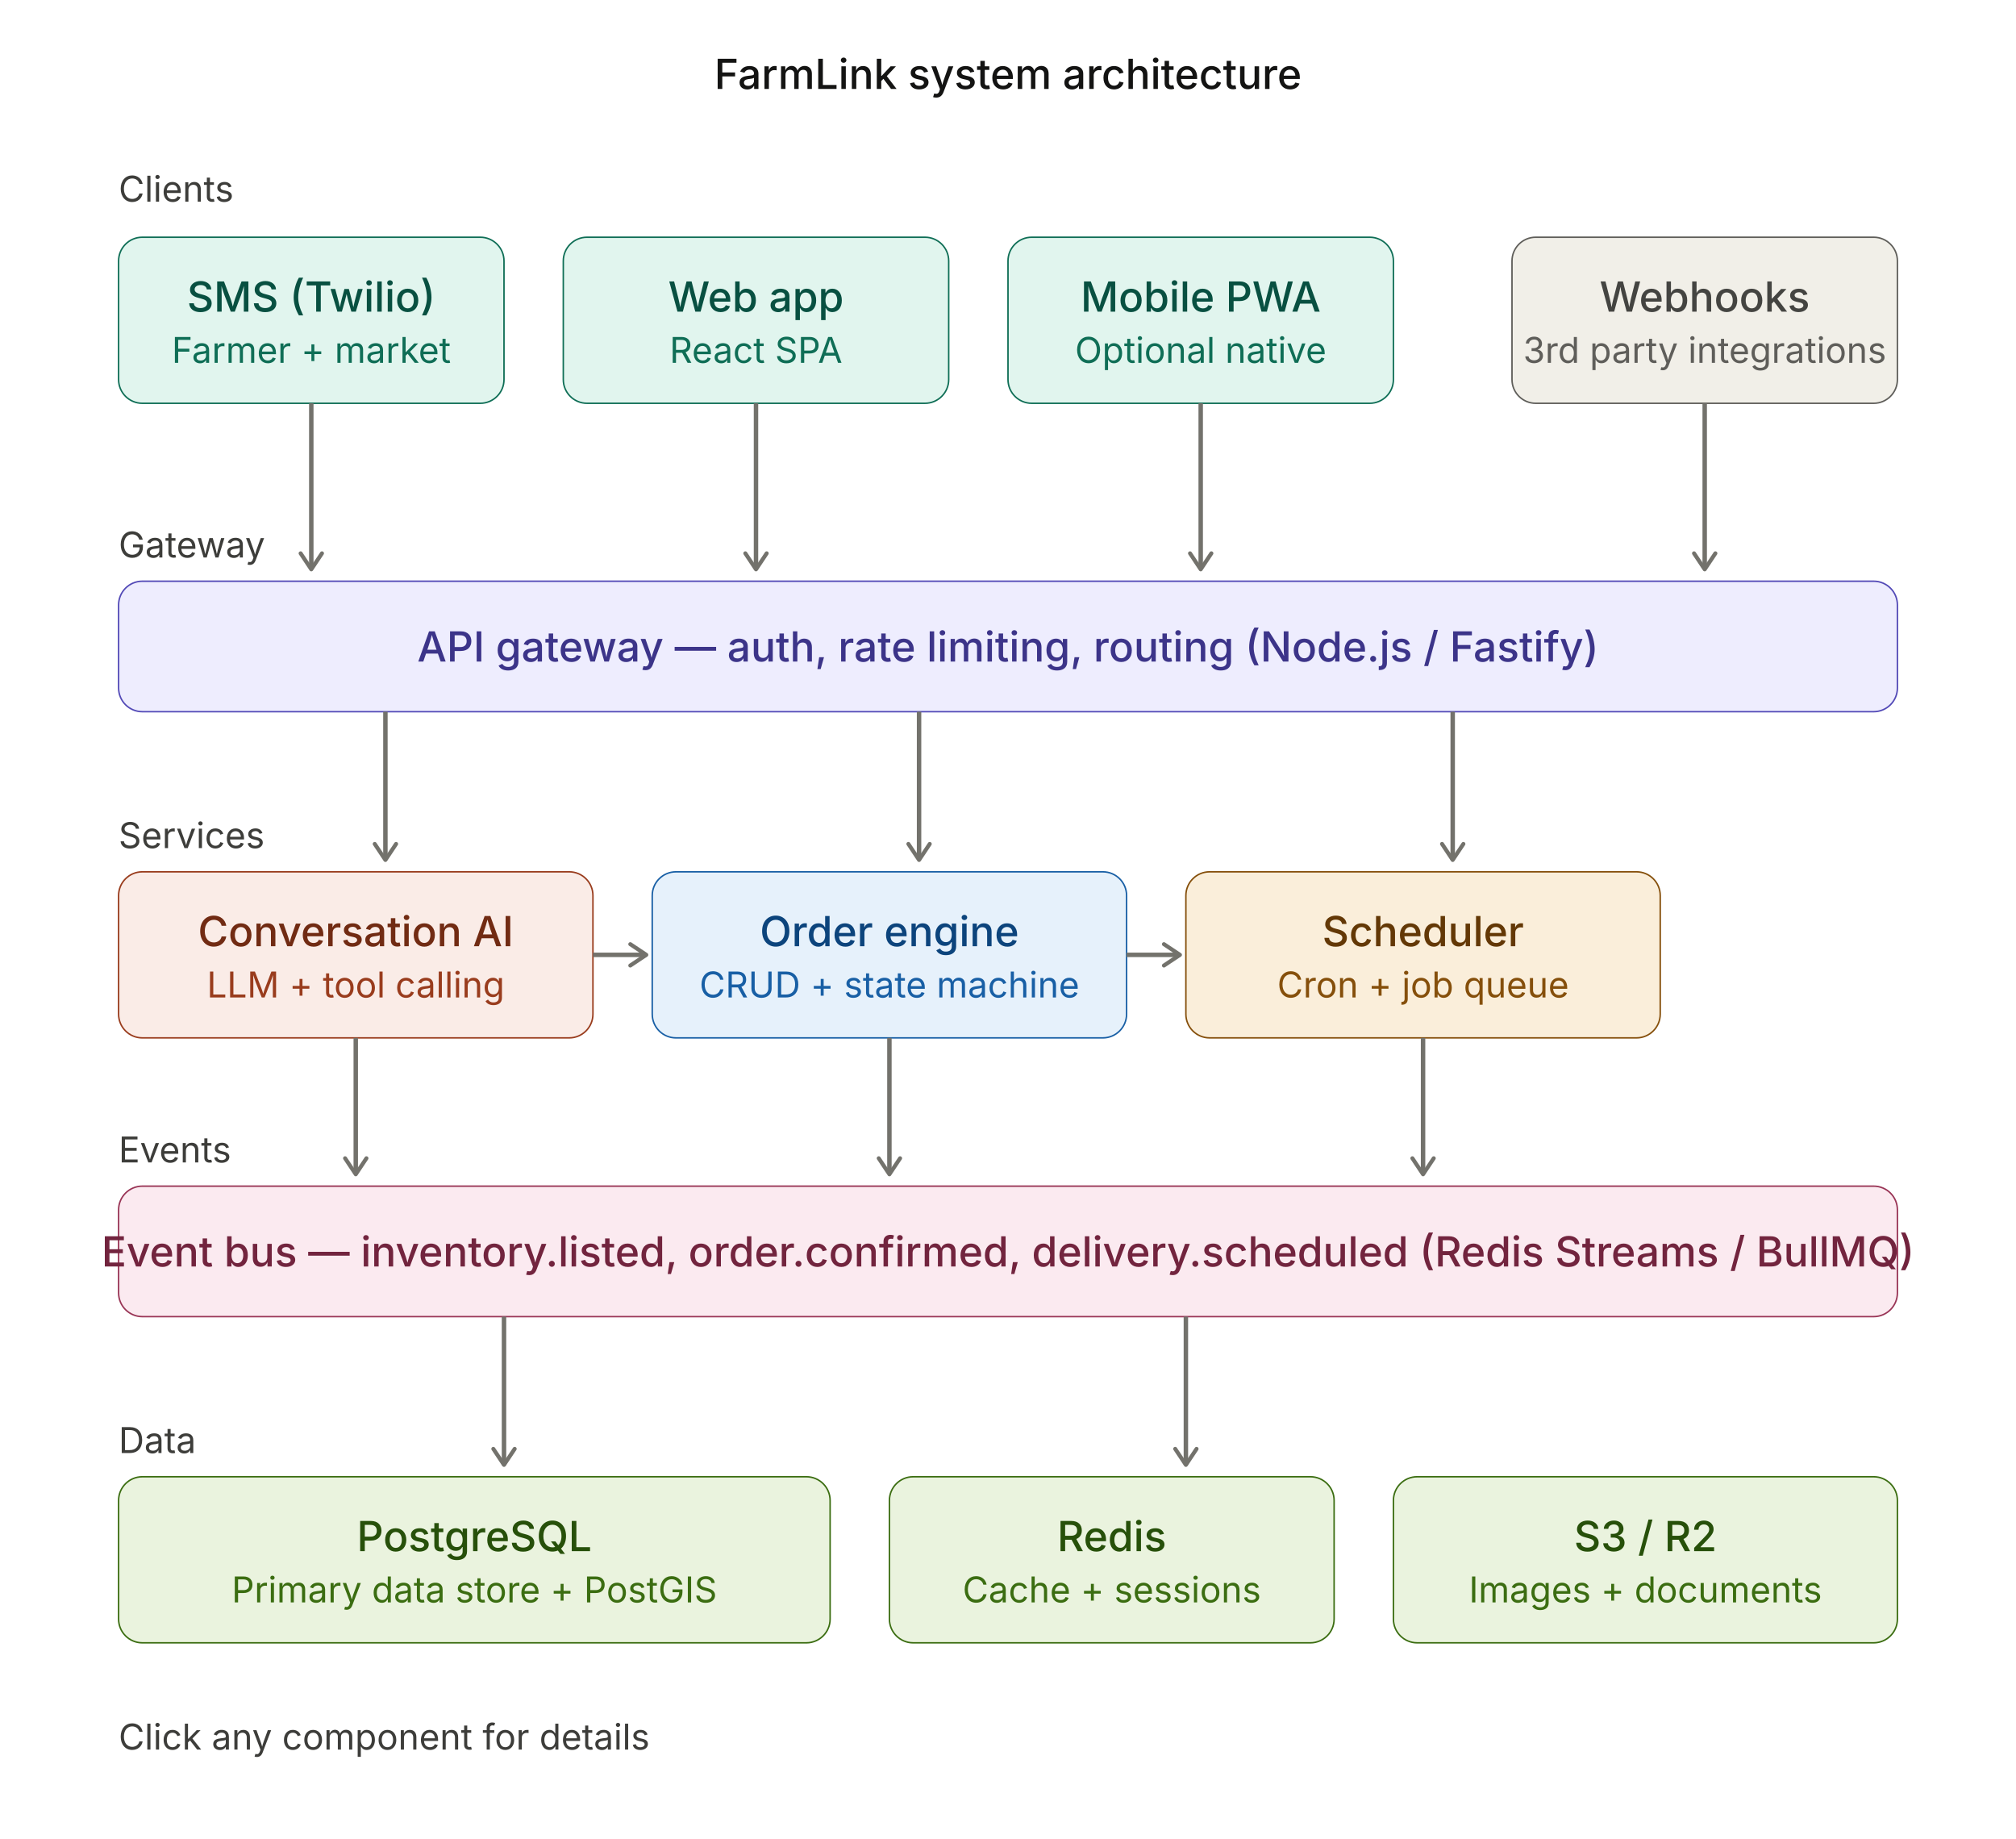
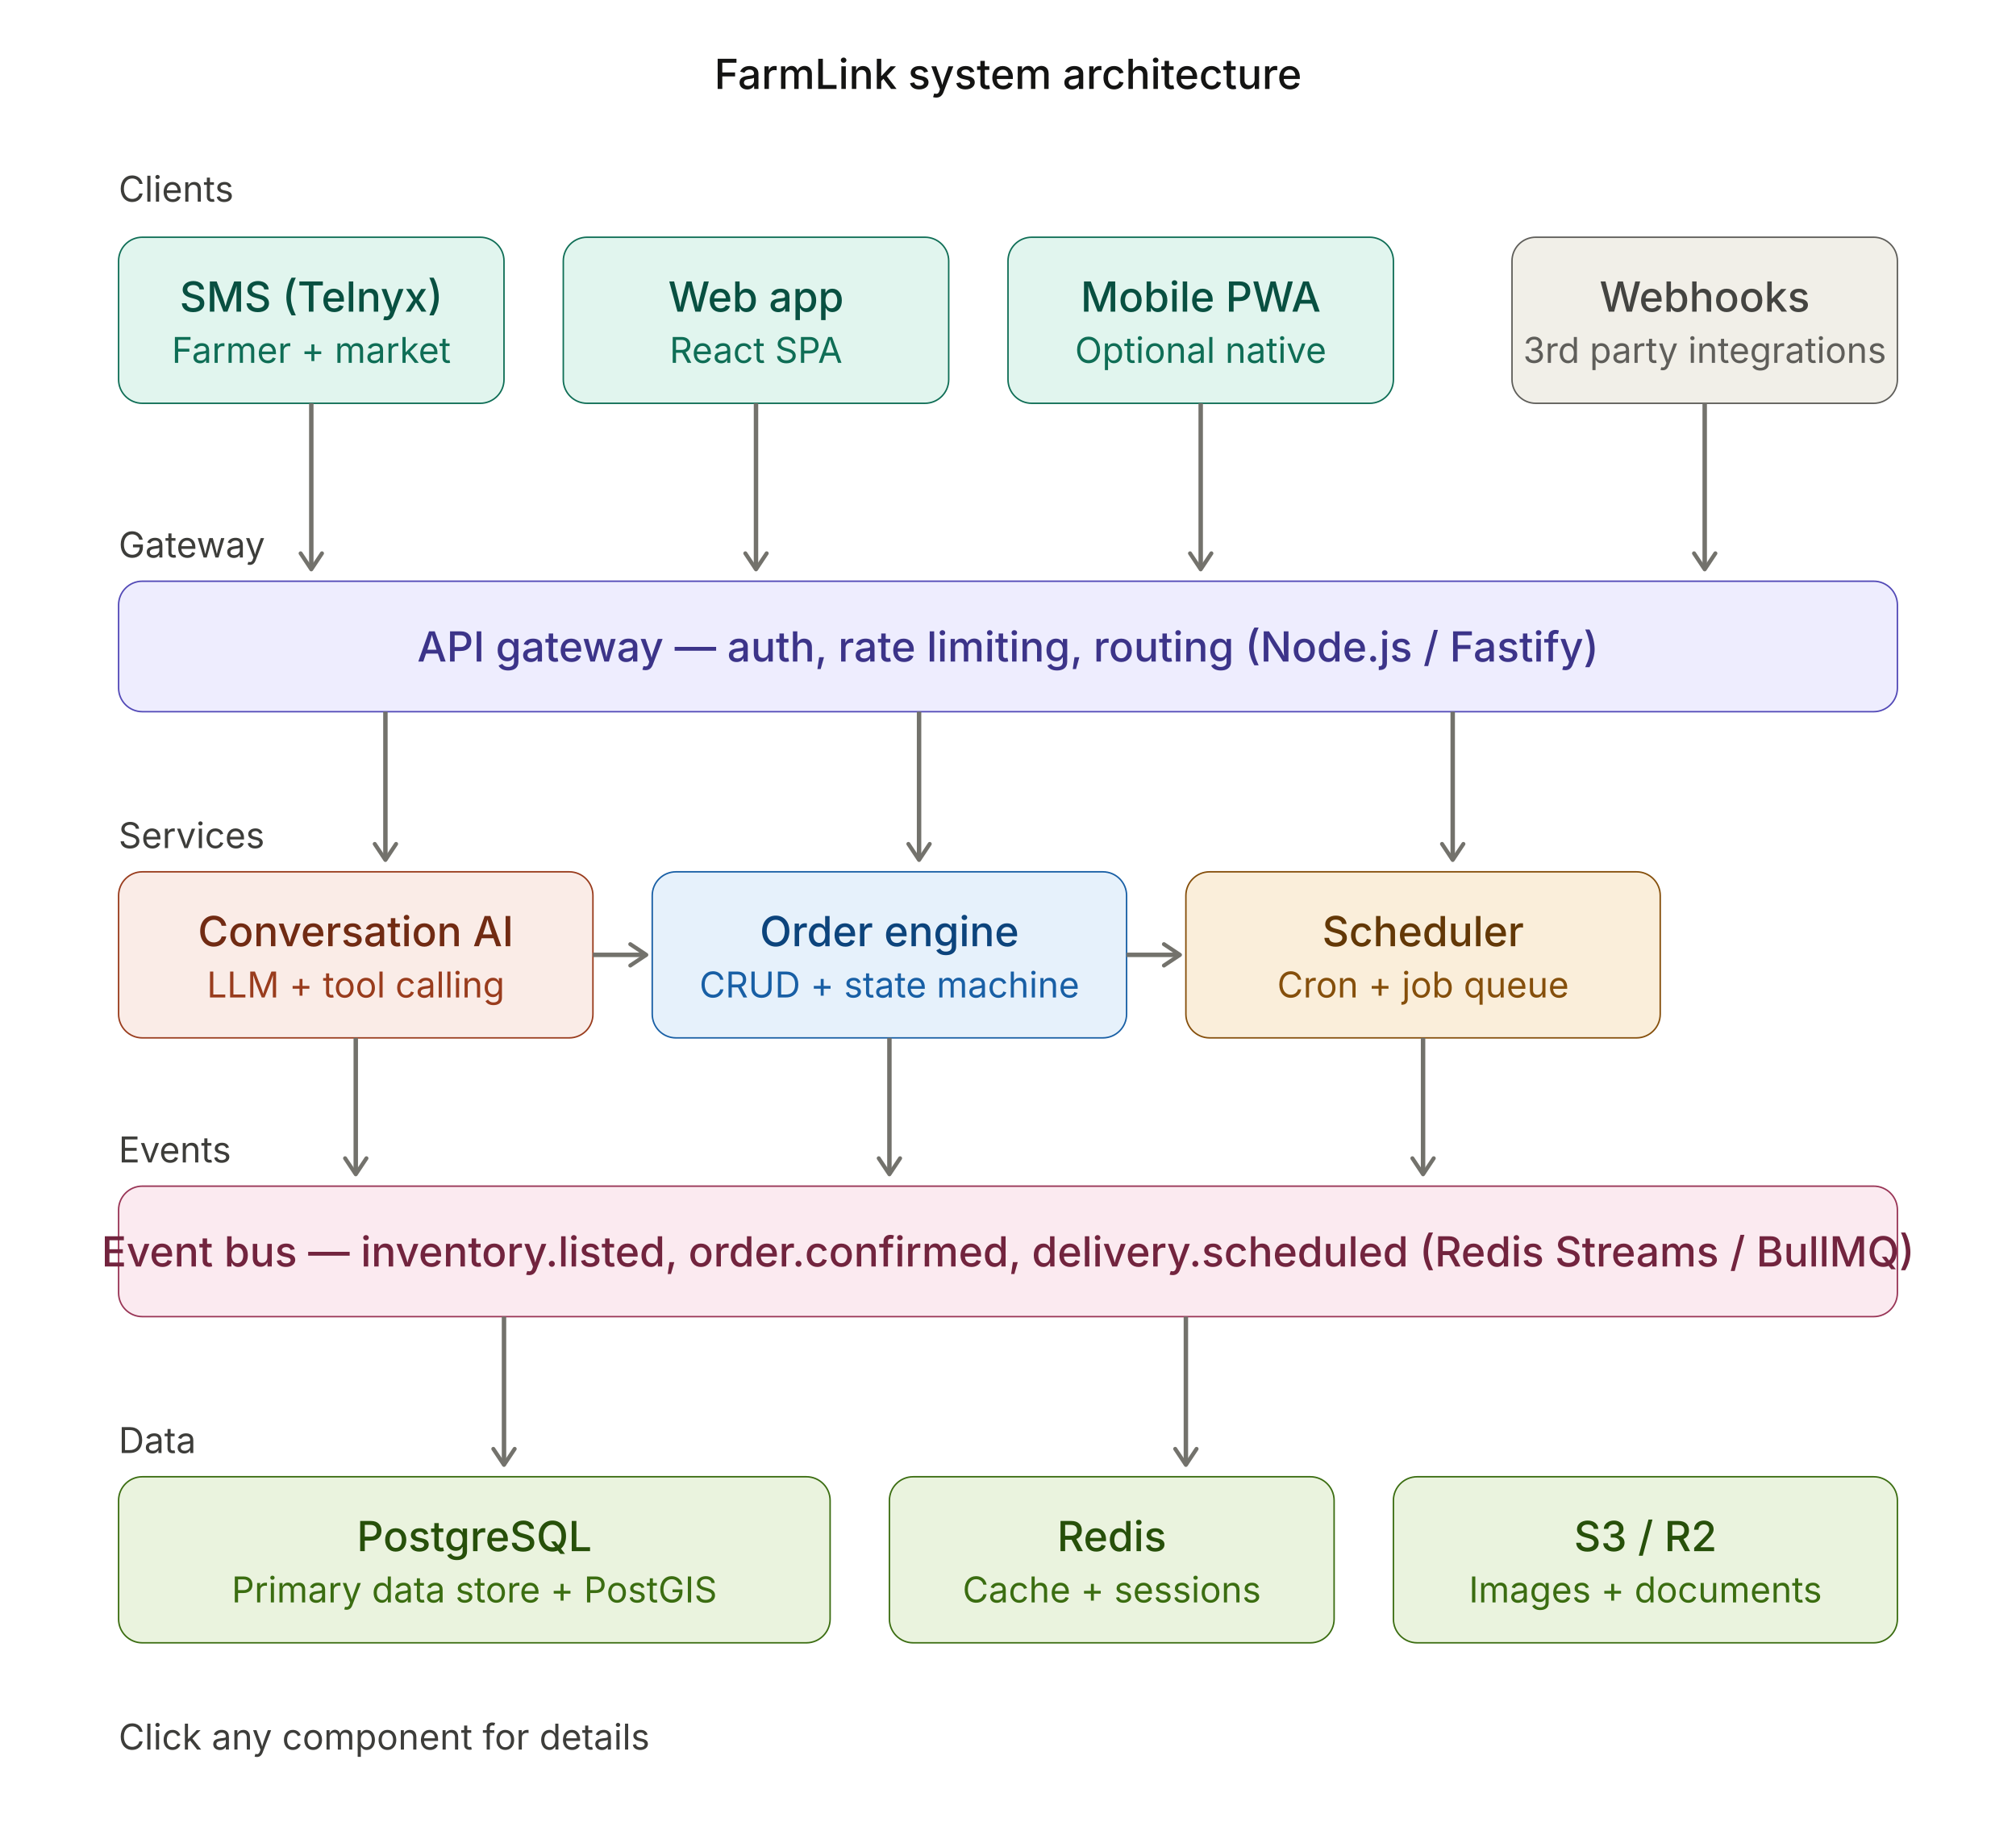
<svg xmlns="http://www.w3.org/2000/svg" width="100%" viewBox="0 0 680 620">
  <defs>
    <marker id="arrow" viewBox="0 0 10 10" refX="8" refY="5" markerWidth="6" markerHeight="6" orient="auto-start-reverse">
      <path d="M2 1L8 5L2 9" fill="none" stroke="context-stroke" stroke-width="1.5" stroke-linecap="round" stroke-linejoin="round" />
    </marker>
  </defs>
  <text x="340" y="30" text-anchor="middle" style="fill:rgb(20, 20, 19);stroke:none;color:rgb(0, 0, 0);stroke-width:1px;stroke-linecap:butt;stroke-linejoin:miter;opacity:1;font-family:&quot;Anthropic Sans&quot;, -apple-system, &quot;system-ui&quot;, &quot;Segoe UI&quot;, sans-serif;font-size:14px;font-weight:500;text-anchor:middle;dominant-baseline:auto">FarmLink system architecture</text>
  <text x="40" y="68" style="fill:rgb(61, 61, 58);stroke:none;color:rgb(0, 0, 0);stroke-width:1px;stroke-linecap:butt;stroke-linejoin:miter;opacity:1;font-family:&quot;Anthropic Sans&quot;, -apple-system, &quot;system-ui&quot;, &quot;Segoe UI&quot;, sans-serif;font-size:12px;font-weight:400;text-anchor:start;dominant-baseline:auto">Clients</text>
  <g style="fill:rgb(0, 0, 0);stroke:none;color:rgb(0, 0, 0);stroke-width:1px;stroke-linecap:butt;stroke-linejoin:miter;opacity:1;font-family:&quot;Anthropic Sans&quot;, -apple-system, &quot;system-ui&quot;, &quot;Segoe UI&quot;, sans-serif;font-size:16px;font-weight:400;text-anchor:start;dominant-baseline:auto">
    <rect x="40" y="80" width="130" height="56" rx="8" stroke-width="0.5" style="fill:rgb(225, 245, 238);stroke:rgb(15, 110, 86);color:rgb(0, 0, 0);stroke-width:0.5px;stroke-linecap:butt;stroke-linejoin:miter;opacity:1;font-family:&quot;Anthropic Sans&quot;, -apple-system, &quot;system-ui&quot;, &quot;Segoe UI&quot;, sans-serif;font-size:16px;font-weight:400;text-anchor:start;dominant-baseline:auto" />
-     <text x="105" y="100" text-anchor="middle" dominant-baseline="central" style="fill:rgb(8, 80, 65);stroke:none;color:rgb(0, 0, 0);stroke-width:1px;stroke-linecap:butt;stroke-linejoin:miter;opacity:1;font-family:&quot;Anthropic Sans&quot;, -apple-system, &quot;system-ui&quot;, &quot;Segoe UI&quot;, sans-serif;font-size:14px;font-weight:500;text-anchor:middle;dominant-baseline:central">SMS (Twilio)</text>
+     <text x="105" y="100" text-anchor="middle" dominant-baseline="central" style="fill:rgb(8, 80, 65);stroke:none;color:rgb(0, 0, 0);stroke-width:1px;stroke-linecap:butt;stroke-linejoin:miter;opacity:1;font-family:&quot;Anthropic Sans&quot;, -apple-system, &quot;system-ui&quot;, &quot;Segoe UI&quot;, sans-serif;font-size:14px;font-weight:500;text-anchor:middle;dominant-baseline:central">SMS (Telnyx)</text>
    <text x="105" y="118" text-anchor="middle" dominant-baseline="central" style="fill:rgb(15, 110, 86);stroke:none;color:rgb(0, 0, 0);stroke-width:1px;stroke-linecap:butt;stroke-linejoin:miter;opacity:1;font-family:&quot;Anthropic Sans&quot;, -apple-system, &quot;system-ui&quot;, &quot;Segoe UI&quot;, sans-serif;font-size:12px;font-weight:400;text-anchor:middle;dominant-baseline:central">Farmer + market</text>
  </g>
  <g style="fill:rgb(0, 0, 0);stroke:none;color:rgb(0, 0, 0);stroke-width:1px;stroke-linecap:butt;stroke-linejoin:miter;opacity:1;font-family:&quot;Anthropic Sans&quot;, -apple-system, &quot;system-ui&quot;, &quot;Segoe UI&quot;, sans-serif;font-size:16px;font-weight:400;text-anchor:start;dominant-baseline:auto">
    <rect x="190" y="80" width="130" height="56" rx="8" stroke-width="0.5" style="fill:rgb(225, 245, 238);stroke:rgb(15, 110, 86);color:rgb(0, 0, 0);stroke-width:0.5px;stroke-linecap:butt;stroke-linejoin:miter;opacity:1;font-family:&quot;Anthropic Sans&quot;, -apple-system, &quot;system-ui&quot;, &quot;Segoe UI&quot;, sans-serif;font-size:16px;font-weight:400;text-anchor:start;dominant-baseline:auto" />
    <text x="255" y="100" text-anchor="middle" dominant-baseline="central" style="fill:rgb(8, 80, 65);stroke:none;color:rgb(0, 0, 0);stroke-width:1px;stroke-linecap:butt;stroke-linejoin:miter;opacity:1;font-family:&quot;Anthropic Sans&quot;, -apple-system, &quot;system-ui&quot;, &quot;Segoe UI&quot;, sans-serif;font-size:14px;font-weight:500;text-anchor:middle;dominant-baseline:central">Web app</text>
    <text x="255" y="118" text-anchor="middle" dominant-baseline="central" style="fill:rgb(15, 110, 86);stroke:none;color:rgb(0, 0, 0);stroke-width:1px;stroke-linecap:butt;stroke-linejoin:miter;opacity:1;font-family:&quot;Anthropic Sans&quot;, -apple-system, &quot;system-ui&quot;, &quot;Segoe UI&quot;, sans-serif;font-size:12px;font-weight:400;text-anchor:middle;dominant-baseline:central">React SPA</text>
  </g>
  <g style="fill:rgb(0, 0, 0);stroke:none;color:rgb(0, 0, 0);stroke-width:1px;stroke-linecap:butt;stroke-linejoin:miter;opacity:1;font-family:&quot;Anthropic Sans&quot;, -apple-system, &quot;system-ui&quot;, &quot;Segoe UI&quot;, sans-serif;font-size:16px;font-weight:400;text-anchor:start;dominant-baseline:auto">
    <rect x="340" y="80" width="130" height="56" rx="8" stroke-width="0.5" style="fill:rgb(225, 245, 238);stroke:rgb(15, 110, 86);color:rgb(0, 0, 0);stroke-width:0.5px;stroke-linecap:butt;stroke-linejoin:miter;opacity:1;font-family:&quot;Anthropic Sans&quot;, -apple-system, &quot;system-ui&quot;, &quot;Segoe UI&quot;, sans-serif;font-size:16px;font-weight:400;text-anchor:start;dominant-baseline:auto" />
    <text x="405" y="100" text-anchor="middle" dominant-baseline="central" style="fill:rgb(8, 80, 65);stroke:none;color:rgb(0, 0, 0);stroke-width:1px;stroke-linecap:butt;stroke-linejoin:miter;opacity:1;font-family:&quot;Anthropic Sans&quot;, -apple-system, &quot;system-ui&quot;, &quot;Segoe UI&quot;, sans-serif;font-size:14px;font-weight:500;text-anchor:middle;dominant-baseline:central">Mobile PWA</text>
    <text x="405" y="118" text-anchor="middle" dominant-baseline="central" style="fill:rgb(15, 110, 86);stroke:none;color:rgb(0, 0, 0);stroke-width:1px;stroke-linecap:butt;stroke-linejoin:miter;opacity:1;font-family:&quot;Anthropic Sans&quot;, -apple-system, &quot;system-ui&quot;, &quot;Segoe UI&quot;, sans-serif;font-size:12px;font-weight:400;text-anchor:middle;dominant-baseline:central">Optional native</text>
  </g>
  <g style="fill:rgb(0, 0, 0);stroke:none;color:rgb(0, 0, 0);stroke-width:1px;stroke-linecap:butt;stroke-linejoin:miter;opacity:1;font-family:&quot;Anthropic Sans&quot;, -apple-system, &quot;system-ui&quot;, &quot;Segoe UI&quot;, sans-serif;font-size:16px;font-weight:400;text-anchor:start;dominant-baseline:auto">
    <rect x="510" y="80" width="130" height="56" rx="8" stroke-width="0.5" style="fill:rgb(241, 239, 232);stroke:rgb(95, 94, 90);color:rgb(0, 0, 0);stroke-width:0.5px;stroke-linecap:butt;stroke-linejoin:miter;opacity:1;font-family:&quot;Anthropic Sans&quot;, -apple-system, &quot;system-ui&quot;, &quot;Segoe UI&quot;, sans-serif;font-size:16px;font-weight:400;text-anchor:start;dominant-baseline:auto" />
    <text x="575" y="100" text-anchor="middle" dominant-baseline="central" style="fill:rgb(68, 68, 65);stroke:none;color:rgb(0, 0, 0);stroke-width:1px;stroke-linecap:butt;stroke-linejoin:miter;opacity:1;font-family:&quot;Anthropic Sans&quot;, -apple-system, &quot;system-ui&quot;, &quot;Segoe UI&quot;, sans-serif;font-size:14px;font-weight:500;text-anchor:middle;dominant-baseline:central">Webhooks</text>
    <text x="575" y="118" text-anchor="middle" dominant-baseline="central" style="fill:rgb(95, 94, 90);stroke:none;color:rgb(0, 0, 0);stroke-width:1px;stroke-linecap:butt;stroke-linejoin:miter;opacity:1;font-family:&quot;Anthropic Sans&quot;, -apple-system, &quot;system-ui&quot;, &quot;Segoe UI&quot;, sans-serif;font-size:12px;font-weight:400;text-anchor:middle;dominant-baseline:central">3rd party integrations</text>
  </g>
  <line x1="105" y1="136" x2="105" y2="192" marker-end="url(#arrow)" style="fill:none;stroke:rgb(115, 114, 108);color:rgb(0, 0, 0);stroke-width:1.5px;stroke-linecap:butt;stroke-linejoin:miter;opacity:1;font-family:&quot;Anthropic Sans&quot;, -apple-system, &quot;system-ui&quot;, &quot;Segoe UI&quot;, sans-serif;font-size:16px;font-weight:400;text-anchor:start;dominant-baseline:auto" />
  <line x1="255" y1="136" x2="255" y2="192" marker-end="url(#arrow)" style="fill:none;stroke:rgb(115, 114, 108);color:rgb(0, 0, 0);stroke-width:1.5px;stroke-linecap:butt;stroke-linejoin:miter;opacity:1;font-family:&quot;Anthropic Sans&quot;, -apple-system, &quot;system-ui&quot;, &quot;Segoe UI&quot;, sans-serif;font-size:16px;font-weight:400;text-anchor:start;dominant-baseline:auto" />
  <line x1="405" y1="136" x2="405" y2="192" marker-end="url(#arrow)" style="fill:none;stroke:rgb(115, 114, 108);color:rgb(0, 0, 0);stroke-width:1.5px;stroke-linecap:butt;stroke-linejoin:miter;opacity:1;font-family:&quot;Anthropic Sans&quot;, -apple-system, &quot;system-ui&quot;, &quot;Segoe UI&quot;, sans-serif;font-size:16px;font-weight:400;text-anchor:start;dominant-baseline:auto" />
  <line x1="575" y1="136" x2="575" y2="192" marker-end="url(#arrow)" style="fill:none;stroke:rgb(115, 114, 108);color:rgb(0, 0, 0);stroke-width:1.5px;stroke-linecap:butt;stroke-linejoin:miter;opacity:1;font-family:&quot;Anthropic Sans&quot;, -apple-system, &quot;system-ui&quot;, &quot;Segoe UI&quot;, sans-serif;font-size:16px;font-weight:400;text-anchor:start;dominant-baseline:auto" />
  <text x="40" y="188" style="fill:rgb(61, 61, 58);stroke:none;color:rgb(0, 0, 0);stroke-width:1px;stroke-linecap:butt;stroke-linejoin:miter;opacity:1;font-family:&quot;Anthropic Sans&quot;, -apple-system, &quot;system-ui&quot;, &quot;Segoe UI&quot;, sans-serif;font-size:12px;font-weight:400;text-anchor:start;dominant-baseline:auto">Gateway</text>
  <g style="fill:rgb(0, 0, 0);stroke:none;color:rgb(0, 0, 0);stroke-width:1px;stroke-linecap:butt;stroke-linejoin:miter;opacity:1;font-family:&quot;Anthropic Sans&quot;, -apple-system, &quot;system-ui&quot;, &quot;Segoe UI&quot;, sans-serif;font-size:16px;font-weight:400;text-anchor:start;dominant-baseline:auto">
    <rect x="40" y="196" width="600" height="44" rx="8" stroke-width="0.5" style="fill:rgb(238, 237, 254);stroke:rgb(83, 74, 183);color:rgb(0, 0, 0);stroke-width:0.5px;stroke-linecap:butt;stroke-linejoin:miter;opacity:1;font-family:&quot;Anthropic Sans&quot;, -apple-system, &quot;system-ui&quot;, &quot;Segoe UI&quot;, sans-serif;font-size:16px;font-weight:400;text-anchor:start;dominant-baseline:auto" />
    <text x="340" y="218" text-anchor="middle" dominant-baseline="central" style="fill:rgb(60, 52, 137);stroke:none;color:rgb(0, 0, 0);stroke-width:1px;stroke-linecap:butt;stroke-linejoin:miter;opacity:1;font-family:&quot;Anthropic Sans&quot;, -apple-system, &quot;system-ui&quot;, &quot;Segoe UI&quot;, sans-serif;font-size:14px;font-weight:500;text-anchor:middle;dominant-baseline:central">API gateway — auth, rate limiting, routing (Node.js / Fastify)</text>
  </g>
  <line x1="130" y1="240" x2="130" y2="290" marker-end="url(#arrow)" style="fill:none;stroke:rgb(115, 114, 108);color:rgb(0, 0, 0);stroke-width:1.5px;stroke-linecap:butt;stroke-linejoin:miter;opacity:1;font-family:&quot;Anthropic Sans&quot;, -apple-system, &quot;system-ui&quot;, &quot;Segoe UI&quot;, sans-serif;font-size:16px;font-weight:400;text-anchor:start;dominant-baseline:auto" />
  <line x1="310" y1="240" x2="310" y2="290" marker-end="url(#arrow)" style="fill:none;stroke:rgb(115, 114, 108);color:rgb(0, 0, 0);stroke-width:1.5px;stroke-linecap:butt;stroke-linejoin:miter;opacity:1;font-family:&quot;Anthropic Sans&quot;, -apple-system, &quot;system-ui&quot;, &quot;Segoe UI&quot;, sans-serif;font-size:16px;font-weight:400;text-anchor:start;dominant-baseline:auto" />
  <line x1="490" y1="240" x2="490" y2="290" marker-end="url(#arrow)" style="fill:none;stroke:rgb(115, 114, 108);color:rgb(0, 0, 0);stroke-width:1.5px;stroke-linecap:butt;stroke-linejoin:miter;opacity:1;font-family:&quot;Anthropic Sans&quot;, -apple-system, &quot;system-ui&quot;, &quot;Segoe UI&quot;, sans-serif;font-size:16px;font-weight:400;text-anchor:start;dominant-baseline:auto" />
  <text x="40" y="286" style="fill:rgb(61, 61, 58);stroke:none;color:rgb(0, 0, 0);stroke-width:1px;stroke-linecap:butt;stroke-linejoin:miter;opacity:1;font-family:&quot;Anthropic Sans&quot;, -apple-system, &quot;system-ui&quot;, &quot;Segoe UI&quot;, sans-serif;font-size:12px;font-weight:400;text-anchor:start;dominant-baseline:auto">Services</text>
  <g style="fill:rgb(0, 0, 0);stroke:none;color:rgb(0, 0, 0);stroke-width:1px;stroke-linecap:butt;stroke-linejoin:miter;opacity:1;font-family:&quot;Anthropic Sans&quot;, -apple-system, &quot;system-ui&quot;, &quot;Segoe UI&quot;, sans-serif;font-size:16px;font-weight:400;text-anchor:start;dominant-baseline:auto">
    <rect x="40" y="294" width="160" height="56" rx="8" stroke-width="0.5" style="fill:rgb(250, 236, 231);stroke:rgb(153, 60, 29);color:rgb(0, 0, 0);stroke-width:0.5px;stroke-linecap:butt;stroke-linejoin:miter;opacity:1;font-family:&quot;Anthropic Sans&quot;, -apple-system, &quot;system-ui&quot;, &quot;Segoe UI&quot;, sans-serif;font-size:16px;font-weight:400;text-anchor:start;dominant-baseline:auto" />
    <text x="120" y="314" text-anchor="middle" dominant-baseline="central" style="fill:rgb(113, 43, 19);stroke:none;color:rgb(0, 0, 0);stroke-width:1px;stroke-linecap:butt;stroke-linejoin:miter;opacity:1;font-family:&quot;Anthropic Sans&quot;, -apple-system, &quot;system-ui&quot;, &quot;Segoe UI&quot;, sans-serif;font-size:14px;font-weight:500;text-anchor:middle;dominant-baseline:central">Conversation AI</text>
    <text x="120" y="332" text-anchor="middle" dominant-baseline="central" style="fill:rgb(153, 60, 29);stroke:none;color:rgb(0, 0, 0);stroke-width:1px;stroke-linecap:butt;stroke-linejoin:miter;opacity:1;font-family:&quot;Anthropic Sans&quot;, -apple-system, &quot;system-ui&quot;, &quot;Segoe UI&quot;, sans-serif;font-size:12px;font-weight:400;text-anchor:middle;dominant-baseline:central">LLM + tool calling</text>
  </g>
  <g style="fill:rgb(0, 0, 0);stroke:none;color:rgb(0, 0, 0);stroke-width:1px;stroke-linecap:butt;stroke-linejoin:miter;opacity:1;font-family:&quot;Anthropic Sans&quot;, -apple-system, &quot;system-ui&quot;, &quot;Segoe UI&quot;, sans-serif;font-size:16px;font-weight:400;text-anchor:start;dominant-baseline:auto">
    <rect x="220" y="294" width="160" height="56" rx="8" stroke-width="0.5" style="fill:rgb(230, 241, 251);stroke:rgb(24, 95, 165);color:rgb(0, 0, 0);stroke-width:0.5px;stroke-linecap:butt;stroke-linejoin:miter;opacity:1;font-family:&quot;Anthropic Sans&quot;, -apple-system, &quot;system-ui&quot;, &quot;Segoe UI&quot;, sans-serif;font-size:16px;font-weight:400;text-anchor:start;dominant-baseline:auto" />
    <text x="300" y="314" text-anchor="middle" dominant-baseline="central" style="fill:rgb(12, 68, 124);stroke:none;color:rgb(0, 0, 0);stroke-width:1px;stroke-linecap:butt;stroke-linejoin:miter;opacity:1;font-family:&quot;Anthropic Sans&quot;, -apple-system, &quot;system-ui&quot;, &quot;Segoe UI&quot;, sans-serif;font-size:14px;font-weight:500;text-anchor:middle;dominant-baseline:central">Order engine</text>
    <text x="300" y="332" text-anchor="middle" dominant-baseline="central" style="fill:rgb(24, 95, 165);stroke:none;color:rgb(0, 0, 0);stroke-width:1px;stroke-linecap:butt;stroke-linejoin:miter;opacity:1;font-family:&quot;Anthropic Sans&quot;, -apple-system, &quot;system-ui&quot;, &quot;Segoe UI&quot;, sans-serif;font-size:12px;font-weight:400;text-anchor:middle;dominant-baseline:central">CRUD + state machine</text>
  </g>
  <g style="fill:rgb(0, 0, 0);stroke:none;color:rgb(0, 0, 0);stroke-width:1px;stroke-linecap:butt;stroke-linejoin:miter;opacity:1;font-family:&quot;Anthropic Sans&quot;, -apple-system, &quot;system-ui&quot;, &quot;Segoe UI&quot;, sans-serif;font-size:16px;font-weight:400;text-anchor:start;dominant-baseline:auto">
    <rect x="400" y="294" width="160" height="56" rx="8" stroke-width="0.5" style="fill:rgb(250, 238, 218);stroke:rgb(133, 79, 11);color:rgb(0, 0, 0);stroke-width:0.5px;stroke-linecap:butt;stroke-linejoin:miter;opacity:1;font-family:&quot;Anthropic Sans&quot;, -apple-system, &quot;system-ui&quot;, &quot;Segoe UI&quot;, sans-serif;font-size:16px;font-weight:400;text-anchor:start;dominant-baseline:auto" />
    <text x="480" y="314" text-anchor="middle" dominant-baseline="central" style="fill:rgb(99, 56, 6);stroke:none;color:rgb(0, 0, 0);stroke-width:1px;stroke-linecap:butt;stroke-linejoin:miter;opacity:1;font-family:&quot;Anthropic Sans&quot;, -apple-system, &quot;system-ui&quot;, &quot;Segoe UI&quot;, sans-serif;font-size:14px;font-weight:500;text-anchor:middle;dominant-baseline:central">Scheduler</text>
    <text x="480" y="332" text-anchor="middle" dominant-baseline="central" style="fill:rgb(133, 79, 11);stroke:none;color:rgb(0, 0, 0);stroke-width:1px;stroke-linecap:butt;stroke-linejoin:miter;opacity:1;font-family:&quot;Anthropic Sans&quot;, -apple-system, &quot;system-ui&quot;, &quot;Segoe UI&quot;, sans-serif;font-size:12px;font-weight:400;text-anchor:middle;dominant-baseline:central">Cron + job queue</text>
  </g>
  <line x1="200" y1="322" x2="218" y2="322" marker-end="url(#arrow)" stroke="#888" style="fill:none;stroke:rgb(115, 114, 108);color:rgb(0, 0, 0);stroke-width:1.5px;stroke-linecap:butt;stroke-linejoin:miter;opacity:1;font-family:&quot;Anthropic Sans&quot;, -apple-system, &quot;system-ui&quot;, &quot;Segoe UI&quot;, sans-serif;font-size:16px;font-weight:400;text-anchor:start;dominant-baseline:auto" />
  <line x1="380" y1="322" x2="398" y2="322" marker-end="url(#arrow)" stroke="#888" style="fill:none;stroke:rgb(115, 114, 108);color:rgb(0, 0, 0);stroke-width:1.5px;stroke-linecap:butt;stroke-linejoin:miter;opacity:1;font-family:&quot;Anthropic Sans&quot;, -apple-system, &quot;system-ui&quot;, &quot;Segoe UI&quot;, sans-serif;font-size:16px;font-weight:400;text-anchor:start;dominant-baseline:auto" />
  <line x1="120" y1="350" x2="120" y2="396" marker-end="url(#arrow)" style="fill:none;stroke:rgb(115, 114, 108);color:rgb(0, 0, 0);stroke-width:1.5px;stroke-linecap:butt;stroke-linejoin:miter;opacity:1;font-family:&quot;Anthropic Sans&quot;, -apple-system, &quot;system-ui&quot;, &quot;Segoe UI&quot;, sans-serif;font-size:16px;font-weight:400;text-anchor:start;dominant-baseline:auto" />
  <line x1="300" y1="350" x2="300" y2="396" marker-end="url(#arrow)" style="fill:none;stroke:rgb(115, 114, 108);color:rgb(0, 0, 0);stroke-width:1.5px;stroke-linecap:butt;stroke-linejoin:miter;opacity:1;font-family:&quot;Anthropic Sans&quot;, -apple-system, &quot;system-ui&quot;, &quot;Segoe UI&quot;, sans-serif;font-size:16px;font-weight:400;text-anchor:start;dominant-baseline:auto" />
  <line x1="480" y1="350" x2="480" y2="396" marker-end="url(#arrow)" style="fill:none;stroke:rgb(115, 114, 108);color:rgb(0, 0, 0);stroke-width:1.5px;stroke-linecap:butt;stroke-linejoin:miter;opacity:1;font-family:&quot;Anthropic Sans&quot;, -apple-system, &quot;system-ui&quot;, &quot;Segoe UI&quot;, sans-serif;font-size:16px;font-weight:400;text-anchor:start;dominant-baseline:auto" />
  <text x="40" y="392" style="fill:rgb(61, 61, 58);stroke:none;color:rgb(0, 0, 0);stroke-width:1px;stroke-linecap:butt;stroke-linejoin:miter;opacity:1;font-family:&quot;Anthropic Sans&quot;, -apple-system, &quot;system-ui&quot;, &quot;Segoe UI&quot;, sans-serif;font-size:12px;font-weight:400;text-anchor:start;dominant-baseline:auto">Events</text>
  <g style="fill:rgb(0, 0, 0);stroke:none;color:rgb(0, 0, 0);stroke-width:1px;stroke-linecap:butt;stroke-linejoin:miter;opacity:1;font-family:&quot;Anthropic Sans&quot;, -apple-system, &quot;system-ui&quot;, &quot;Segoe UI&quot;, sans-serif;font-size:16px;font-weight:400;text-anchor:start;dominant-baseline:auto">
    <rect x="40" y="400" width="600" height="44" rx="8" stroke-width="0.5" style="fill:rgb(251, 234, 240);stroke:rgb(153, 53, 86);color:rgb(0, 0, 0);stroke-width:0.5px;stroke-linecap:butt;stroke-linejoin:miter;opacity:1;font-family:&quot;Anthropic Sans&quot;, -apple-system, &quot;system-ui&quot;, &quot;Segoe UI&quot;, sans-serif;font-size:16px;font-weight:400;text-anchor:start;dominant-baseline:auto" />
    <text x="340" y="422" text-anchor="middle" dominant-baseline="central" style="fill:rgb(114, 36, 62);stroke:none;color:rgb(0, 0, 0);stroke-width:1px;stroke-linecap:butt;stroke-linejoin:miter;opacity:1;font-family:&quot;Anthropic Sans&quot;, -apple-system, &quot;system-ui&quot;, &quot;Segoe UI&quot;, sans-serif;font-size:14px;font-weight:500;text-anchor:middle;dominant-baseline:central">Event bus — inventory.listed, order.confirmed, delivery.scheduled (Redis Streams / BullMQ)</text>
  </g>
  <line x1="170" y1="444" x2="170" y2="494" marker-end="url(#arrow)" style="fill:none;stroke:rgb(115, 114, 108);color:rgb(0, 0, 0);stroke-width:1.5px;stroke-linecap:butt;stroke-linejoin:miter;opacity:1;font-family:&quot;Anthropic Sans&quot;, -apple-system, &quot;system-ui&quot;, &quot;Segoe UI&quot;, sans-serif;font-size:16px;font-weight:400;text-anchor:start;dominant-baseline:auto" />
  <line x1="400" y1="444" x2="400" y2="494" marker-end="url(#arrow)" style="fill:none;stroke:rgb(115, 114, 108);color:rgb(0, 0, 0);stroke-width:1.5px;stroke-linecap:butt;stroke-linejoin:miter;opacity:1;font-family:&quot;Anthropic Sans&quot;, -apple-system, &quot;system-ui&quot;, &quot;Segoe UI&quot;, sans-serif;font-size:16px;font-weight:400;text-anchor:start;dominant-baseline:auto" />
  <text x="40" y="490" style="fill:rgb(61, 61, 58);stroke:none;color:rgb(0, 0, 0);stroke-width:1px;stroke-linecap:butt;stroke-linejoin:miter;opacity:1;font-family:&quot;Anthropic Sans&quot;, -apple-system, &quot;system-ui&quot;, &quot;Segoe UI&quot;, sans-serif;font-size:12px;font-weight:400;text-anchor:start;dominant-baseline:auto">Data</text>
  <g style="fill:rgb(0, 0, 0);stroke:none;color:rgb(0, 0, 0);stroke-width:1px;stroke-linecap:butt;stroke-linejoin:miter;opacity:1;font-family:&quot;Anthropic Sans&quot;, -apple-system, &quot;system-ui&quot;, &quot;Segoe UI&quot;, sans-serif;font-size:16px;font-weight:400;text-anchor:start;dominant-baseline:auto">
    <rect x="40" y="498" width="240" height="56" rx="8" stroke-width="0.5" style="fill:rgb(234, 243, 222);stroke:rgb(59, 109, 17);color:rgb(0, 0, 0);stroke-width:0.5px;stroke-linecap:butt;stroke-linejoin:miter;opacity:1;font-family:&quot;Anthropic Sans&quot;, -apple-system, &quot;system-ui&quot;, &quot;Segoe UI&quot;, sans-serif;font-size:16px;font-weight:400;text-anchor:start;dominant-baseline:auto" />
    <text x="160" y="518" text-anchor="middle" dominant-baseline="central" style="fill:rgb(39, 80, 10);stroke:none;color:rgb(0, 0, 0);stroke-width:1px;stroke-linecap:butt;stroke-linejoin:miter;opacity:1;font-family:&quot;Anthropic Sans&quot;, -apple-system, &quot;system-ui&quot;, &quot;Segoe UI&quot;, sans-serif;font-size:14px;font-weight:500;text-anchor:middle;dominant-baseline:central">PostgreSQL</text>
    <text x="160" y="536" text-anchor="middle" dominant-baseline="central" style="fill:rgb(59, 109, 17);stroke:none;color:rgb(0, 0, 0);stroke-width:1px;stroke-linecap:butt;stroke-linejoin:miter;opacity:1;font-family:&quot;Anthropic Sans&quot;, -apple-system, &quot;system-ui&quot;, &quot;Segoe UI&quot;, sans-serif;font-size:12px;font-weight:400;text-anchor:middle;dominant-baseline:central">Primary data store + PostGIS</text>
  </g>
  <g style="fill:rgb(0, 0, 0);stroke:none;color:rgb(0, 0, 0);stroke-width:1px;stroke-linecap:butt;stroke-linejoin:miter;opacity:1;font-family:&quot;Anthropic Sans&quot;, -apple-system, &quot;system-ui&quot;, &quot;Segoe UI&quot;, sans-serif;font-size:16px;font-weight:400;text-anchor:start;dominant-baseline:auto">
    <rect x="300" y="498" width="150" height="56" rx="8" stroke-width="0.5" style="fill:rgb(234, 243, 222);stroke:rgb(59, 109, 17);color:rgb(0, 0, 0);stroke-width:0.5px;stroke-linecap:butt;stroke-linejoin:miter;opacity:1;font-family:&quot;Anthropic Sans&quot;, -apple-system, &quot;system-ui&quot;, &quot;Segoe UI&quot;, sans-serif;font-size:16px;font-weight:400;text-anchor:start;dominant-baseline:auto" />
    <text x="375" y="518" text-anchor="middle" dominant-baseline="central" style="fill:rgb(39, 80, 10);stroke:none;color:rgb(0, 0, 0);stroke-width:1px;stroke-linecap:butt;stroke-linejoin:miter;opacity:1;font-family:&quot;Anthropic Sans&quot;, -apple-system, &quot;system-ui&quot;, &quot;Segoe UI&quot;, sans-serif;font-size:14px;font-weight:500;text-anchor:middle;dominant-baseline:central">Redis</text>
    <text x="375" y="536" text-anchor="middle" dominant-baseline="central" style="fill:rgb(59, 109, 17);stroke:none;color:rgb(0, 0, 0);stroke-width:1px;stroke-linecap:butt;stroke-linejoin:miter;opacity:1;font-family:&quot;Anthropic Sans&quot;, -apple-system, &quot;system-ui&quot;, &quot;Segoe UI&quot;, sans-serif;font-size:12px;font-weight:400;text-anchor:middle;dominant-baseline:central">Cache + sessions</text>
  </g>
  <g style="fill:rgb(0, 0, 0);stroke:none;color:rgb(0, 0, 0);stroke-width:1px;stroke-linecap:butt;stroke-linejoin:miter;opacity:1;font-family:&quot;Anthropic Sans&quot;, -apple-system, &quot;system-ui&quot;, &quot;Segoe UI&quot;, sans-serif;font-size:16px;font-weight:400;text-anchor:start;dominant-baseline:auto">
    <rect x="470" y="498" width="170" height="56" rx="8" stroke-width="0.5" style="fill:rgb(234, 243, 222);stroke:rgb(59, 109, 17);color:rgb(0, 0, 0);stroke-width:0.5px;stroke-linecap:butt;stroke-linejoin:miter;opacity:1;font-family:&quot;Anthropic Sans&quot;, -apple-system, &quot;system-ui&quot;, &quot;Segoe UI&quot;, sans-serif;font-size:16px;font-weight:400;text-anchor:start;dominant-baseline:auto" />
    <text x="555" y="518" text-anchor="middle" dominant-baseline="central" style="fill:rgb(39, 80, 10);stroke:none;color:rgb(0, 0, 0);stroke-width:1px;stroke-linecap:butt;stroke-linejoin:miter;opacity:1;font-family:&quot;Anthropic Sans&quot;, -apple-system, &quot;system-ui&quot;, &quot;Segoe UI&quot;, sans-serif;font-size:14px;font-weight:500;text-anchor:middle;dominant-baseline:central">S3 / R2</text>
    <text x="555" y="536" text-anchor="middle" dominant-baseline="central" style="fill:rgb(59, 109, 17);stroke:none;color:rgb(0, 0, 0);stroke-width:1px;stroke-linecap:butt;stroke-linejoin:miter;opacity:1;font-family:&quot;Anthropic Sans&quot;, -apple-system, &quot;system-ui&quot;, &quot;Segoe UI&quot;, sans-serif;font-size:12px;font-weight:400;text-anchor:middle;dominant-baseline:central">Images + documents</text>
  </g>
  <text x="40" y="590" style="fill:rgb(61, 61, 58);stroke:none;color:rgb(0, 0, 0);stroke-width:1px;stroke-linecap:butt;stroke-linejoin:miter;opacity:1;font-family:&quot;Anthropic Sans&quot;, -apple-system, &quot;system-ui&quot;, &quot;Segoe UI&quot;, sans-serif;font-size:12px;font-weight:400;text-anchor:start;dominant-baseline:auto">Click any component for details</text>
</svg>
